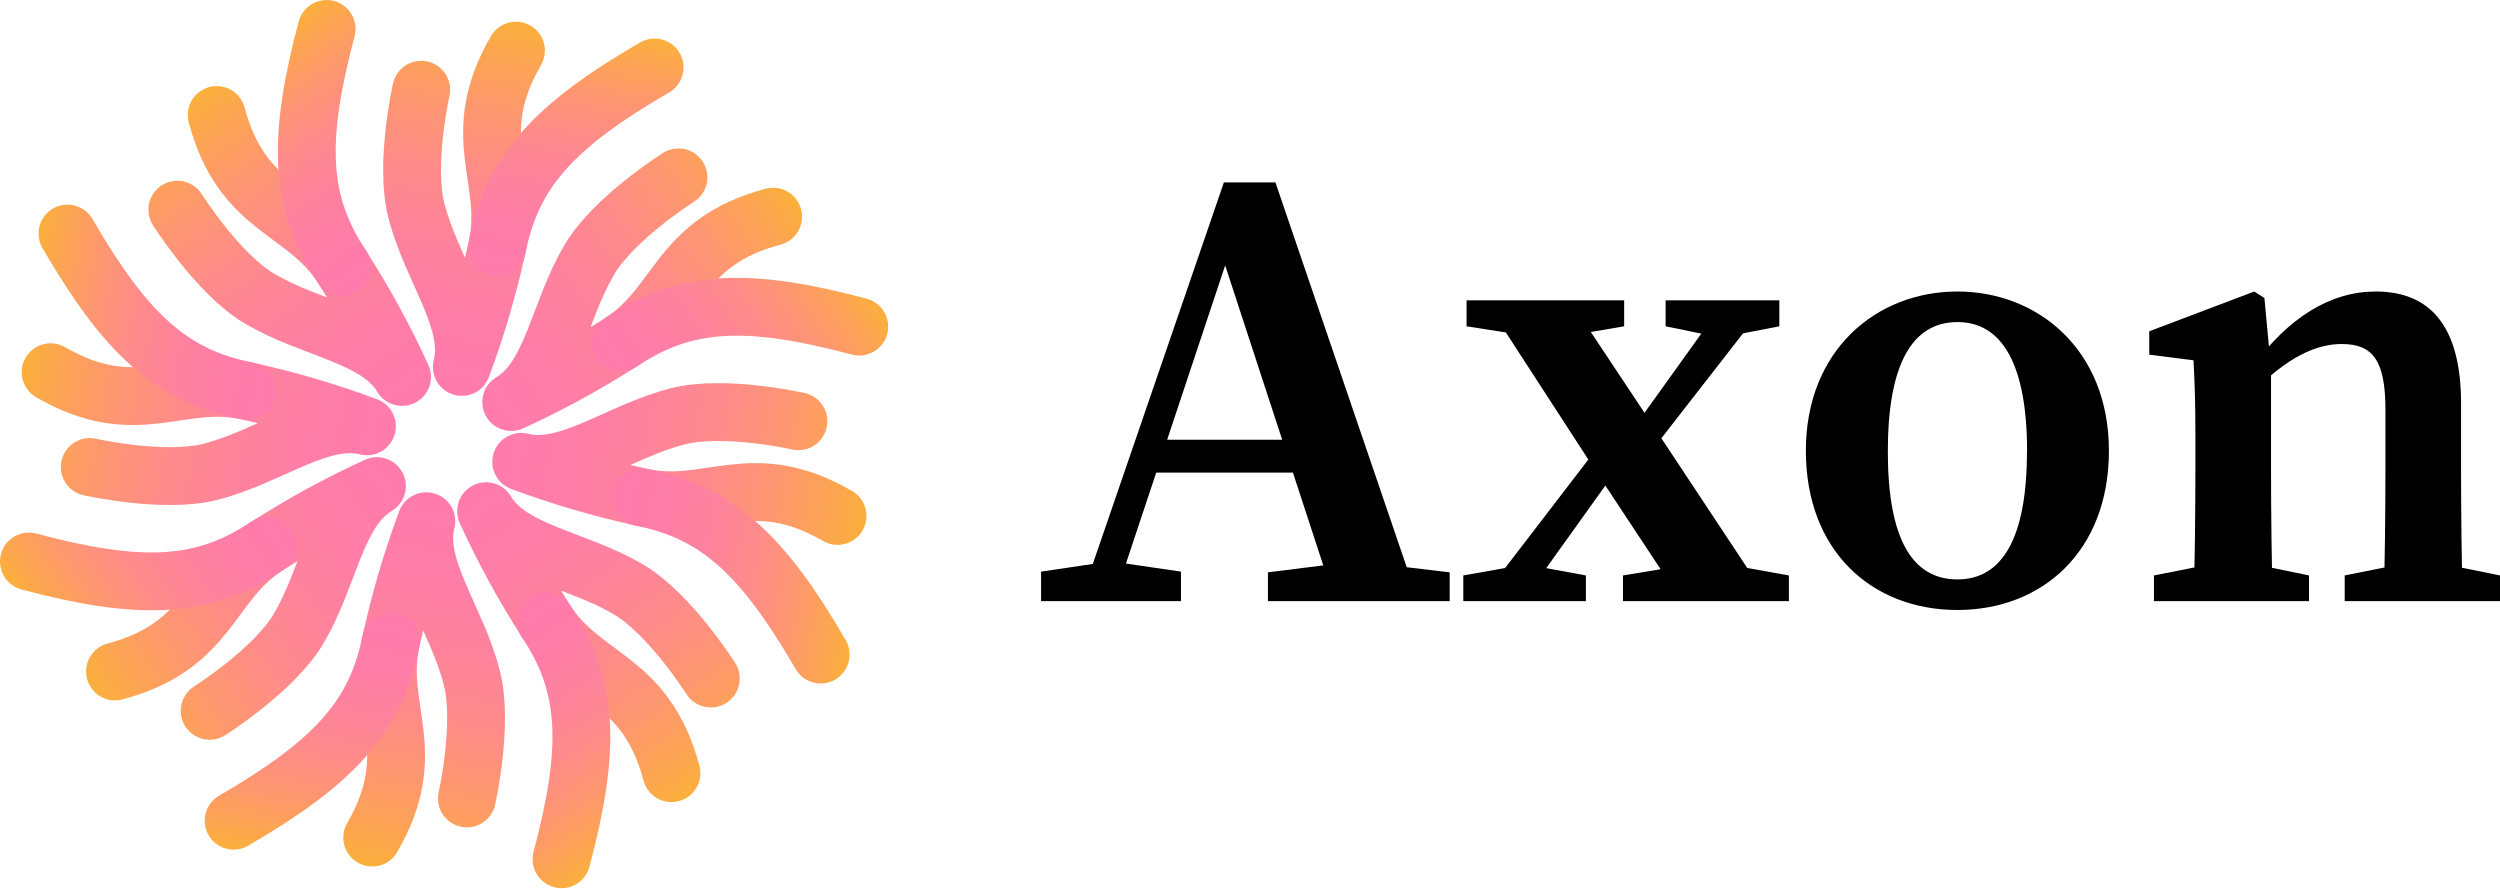
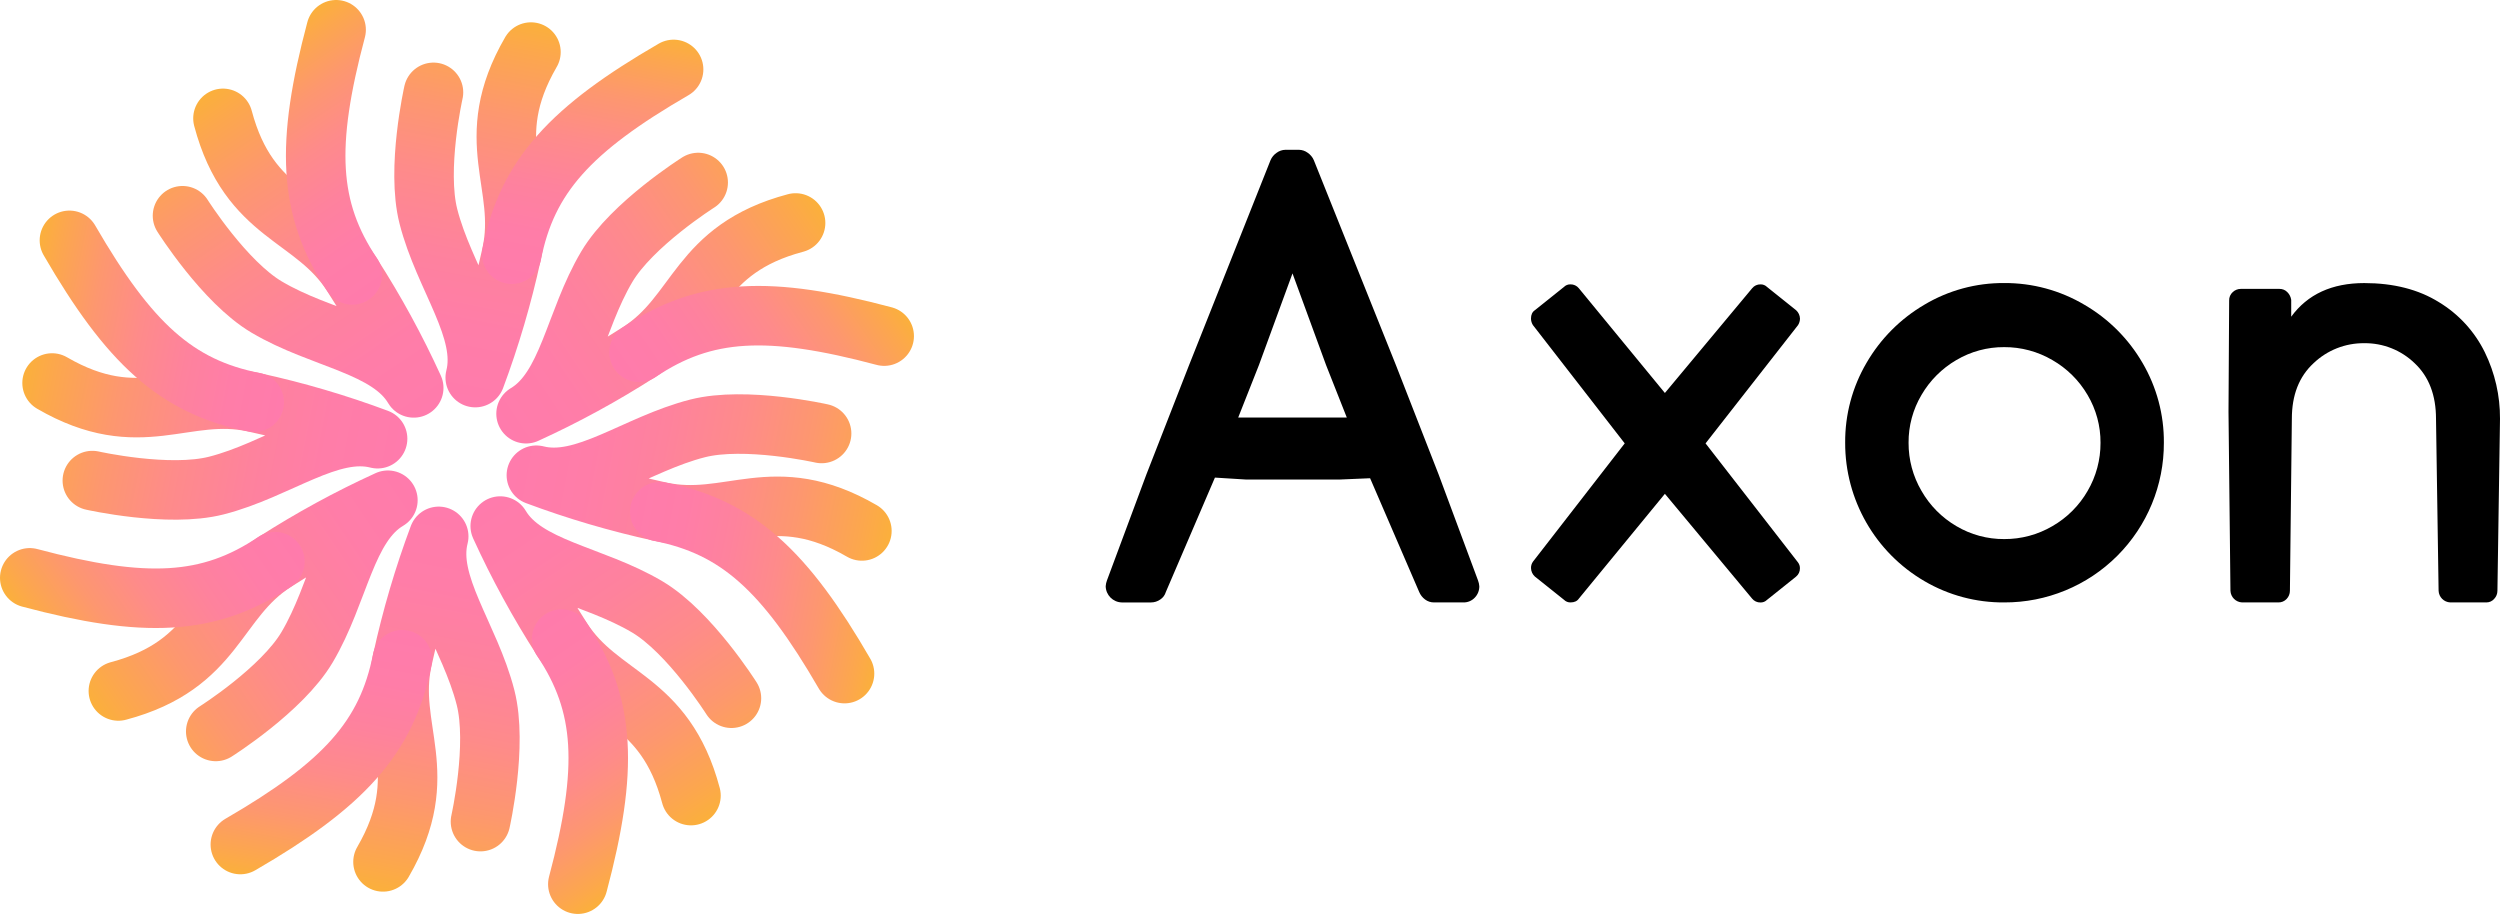
- <svg xmlns="http://www.w3.org/2000/svg" xmlns:xlink="http://www.w3.org/1999/xlink" viewBox="0 0 1729.09 614.28">
+ <svg xmlns="http://www.w3.org/2000/svg" xmlns:xlink="http://www.w3.org/1999/xlink" viewBox="0 0 1680.29 614.28">
  <defs>
    <style>.a,.b,.c,.d,.e,.f,.g,.h,.i,.j,.k,.l,.m,.n,.o,.p{fill:none;stroke-linecap:round;stroke-linejoin:round;stroke-width:40px;}.a{stroke:url(#a);}.b{stroke:url(#b);}.c{stroke:url(#c);}.d{stroke:url(#d);}.e{stroke:url(#e);}.f{stroke:url(#f);}.g{stroke:url(#g);}.h{stroke:url(#h);}.i{stroke:url(#i);}.j{stroke:url(#j);}.k{stroke:url(#k);}.l{stroke:url(#l);}.m{stroke:url(#m);}.n{stroke:url(#n);}.o{stroke:url(#o);}.p{stroke:url(#p);}</style>
    <linearGradient id="a" x1="280.84" y1="10.51" x2="280.84" y2="272.42" gradientTransform="matrix(0.83, -0.56, 0.56, 0.83, -119.18, 223.95)" gradientUnits="userSpaceOnUse">
      <stop offset="0" stop-color="#fbb03b" />
      <stop offset="0.08" stop-color="#fca74d" />
      <stop offset="0.25" stop-color="#fd976f" />
      <stop offset="0.43" stop-color="#fe8b8a" />
      <stop offset="0.62" stop-color="#fe829d" />
      <stop offset="0.8" stop-color="#ff7da8" />
      <stop offset="1" stop-color="#ff7bac" />
    </linearGradient>
    <linearGradient id="b" x1="358.65" y1="3.6" x2="358.65" y2="186.35" xlink:href="#a" />
    <linearGradient id="c" x1="280.84" y1="10.51" x2="280.84" y2="272.42" gradientTransform="matrix(0.98, 0.19, -0.19, 0.98, 64.51, -53.14)" xlink:href="#a" />
    <linearGradient id="d" x1="358.65" y1="3.6" x2="358.65" y2="186.35" gradientTransform="matrix(0.98, 0.19, -0.19, 0.98, 64.51, -53.14)" xlink:href="#a" />
    <linearGradient id="e" x1="280.84" y1="10.51" x2="280.84" y2="272.42" gradientTransform="matrix(0.56, 0.83, -0.83, 0.56, 390.33, -119.18)" xlink:href="#a" />
    <linearGradient id="f" x1="358.65" y1="3.6" x2="358.65" y2="186.35" gradientTransform="matrix(0.56, 0.83, -0.83, 0.56, 390.33, -119.18)" xlink:href="#a" />
    <linearGradient id="g" x1="280.84" y1="10.51" x2="280.84" y2="272.42" gradientTransform="matrix(-0.19, 0.98, -0.98, -0.19, 667.42, 64.51)" xlink:href="#a" />
    <linearGradient id="h" x1="358.65" y1="3.6" x2="358.65" y2="186.35" gradientTransform="matrix(-0.19, 0.98, -0.98, -0.19, 667.42, 64.51)" xlink:href="#a" />
    <linearGradient id="i" x1="280.84" y1="10.51" x2="280.84" y2="272.42" gradientTransform="matrix(-0.83, 0.56, -0.56, -0.83, 733.46, 390.33)" xlink:href="#a" />
    <linearGradient id="j" x1="358.65" y1="3.6" x2="358.65" y2="186.35" gradientTransform="matrix(-0.83, 0.56, -0.56, -0.83, 733.46, 390.33)" xlink:href="#a" />
    <linearGradient id="k" x1="280.84" y1="10.51" x2="280.84" y2="272.42" gradientTransform="matrix(-0.98, -0.19, 0.19, -0.98, 549.77, 667.42)" xlink:href="#a" />
    <linearGradient id="l" x1="358.65" y1="3.6" x2="358.65" y2="186.35" gradientTransform="matrix(-0.98, -0.19, 0.19, -0.98, 549.77, 667.42)" xlink:href="#a" />
    <linearGradient id="m" x1="280.84" y1="10.51" x2="280.84" y2="272.42" gradientTransform="matrix(-0.56, -0.83, 0.83, -0.56, 223.95, 733.46)" xlink:href="#a" />
    <linearGradient id="n" x1="358.65" y1="3.6" x2="358.65" y2="186.35" gradientTransform="matrix(-0.56, -0.83, 0.83, -0.56, 223.95, 733.46)" xlink:href="#a" />
    <linearGradient id="o" x1="280.84" y1="10.51" x2="280.84" y2="272.42" gradientTransform="matrix(0.19, -0.98, 0.98, 0.19, -53.14, 549.77)" xlink:href="#a" />
    <linearGradient id="p" x1="358.65" y1="3.6" x2="358.65" y2="186.35" gradientTransform="matrix(0.19, -0.98, 0.98, 0.19, -53.14, 549.77)" xlink:href="#a" />
    <symbol id="q" viewBox="0 0 614.28 614.28">
      <path class="a" d="M149.86,79.55c17.63,66.35,60.81,64.68,86.75,105.16a607.66,607.66,0,0,1,41.46,76c-16.87-28.47-62.06-32.5-98.88-54.36C150.73,189.49,122.66,145,122.66,145" />
      <path class="b" d="M225.91,20C205.36,97.11,207,140.5,236.8,184.77" />
      <path class="c" d="M356.86,35c-34.45,59.39-2.74,88.74-13,135.71a608.41,608.41,0,0,1-24.45,83.08c8.2-32.06-20.9-66.86-31.48-108.36-8.18-32.07,3.42-83.36,3.42-83.36" />
      <path class="d" d="M452.74,46.66c-69.05,40-98.58,71.83-108.81,124.21" />
      <path class="e" d="M534.73,149.86c-66.35,17.63-64.68,60.81-105.16,86.75a607.66,607.66,0,0,1-76,41.46C382,261.2,386,216,407.89,179.19c16.9-28.46,61.37-56.53,61.37-56.53" />
      <path class="f" d="M594.28,225.91C517.17,205.36,473.78,207,429.51,236.8" />
      <path class="g" d="M579.29,356.86c-59.39-34.45-88.74-2.74-135.71-13a608.41,608.41,0,0,1-83.08-24.45c32.05,8.2,66.86-20.9,108.36-31.48,32.07-8.18,83.36,3.42,83.36,3.42" />
      <path class="h" d="M567.62,452.74c-40-69.05-71.83-98.58-124.21-108.81" />
      <path class="i" d="M464.42,534.73c-17.63-66.35-60.81-64.68-86.75-105.16a607.66,607.66,0,0,1-41.46-76c16.87,28.46,62.06,32.5,98.88,54.36,28.46,16.9,56.53,61.37,56.53,61.37" />
      <path class="j" d="M388.37,594.28c20.55-77.11,18.92-120.5-10.89-164.77" />
      <path class="k" d="M257.42,579.29c34.45-59.39,2.74-88.74,13-135.71a608.41,608.41,0,0,1,24.45-83.08c-8.2,32.05,20.9,66.86,31.48,108.36,8.18,32.07-3.42,83.36-3.42,83.36" />
      <path class="l" d="M161.54,567.62c69.05-40,98.58-71.83,108.81-124.21" />
      <path class="m" d="M79.55,464.42c66.35-17.63,64.68-60.81,105.16-86.75a607.66,607.66,0,0,1,76-41.46c-28.47,16.87-32.5,62.06-54.36,98.88C189.49,463.55,145,491.62,145,491.62" />
      <path class="n" d="M20,388.37c77.11,20.55,120.5,18.92,164.77-10.89" />
      <path class="o" d="M35,257.42c59.39,34.45,88.74,2.74,135.71,13a608.41,608.41,0,0,1,83.08,24.45c-32.06-8.2-66.86,20.9-108.36,31.48C113.35,334.55,62.06,323,62.06,323" />
      <path class="p" d="M46.66,161.54c40,69.05,71.83,98.58,124.21,108.81" />
    </symbol>
  </defs>
  <use width="614.28" height="614.28" xlink:href="#q" />
-   <path d="M720.05,395.35l44.08-6.52h8.21l44.45,6.52v20.41H720.05Zm126.44-269.2h35.64l98.81,289.61H923.31L842.68,169.22l13.18-11.16L770.1,415.76H747Zm-48.76,178H915l8.39,22.7H790.62Zm79.21,91.7,51.88-6.52h19l54.83,6.52v19.93H876.94Z" transform="translate(0 0)" />
-   <path d="M1061.12,391.41l35.74,6.59v17.76h-84.78V398l37.21-6.59Zm-1.45-158.65-45.34-7.07V207.74h109v17.95l-41.6,7.07Zm-36.25,183,92-119.91,16.37,10-78.71,109.92Zm62.33-208,56.15,84.53,81.76,123.49h-60.55l-58.88-89.19L1027.1,207.74Zm137.54,0-89.42,114.87-15-11.3,74.31-103.57Zm-34.12,181.57,48.11,8.69v17.76H1122.52V398l52.58-8.69Zm-4.64-157L1152,225.69V207.74h78.65v17.95l-34.42,6.63Z" transform="translate(0 0)" />
-   <path d="M1249,311.74c0-69.41,48.62-110.12,104.8-110.12,55.64,0,104.8,40.23,104.8,110.12s-46.45,110.15-104.8,110.15C1294.71,421.89,1249,381.16,1249,311.74Zm153,.48c0-60-17.22-89.46-48.16-89.46-31.49,0-48.15,29.49-48.15,89.46,0,60.14,16.66,88.52,48.15,88.52C1384.7,400.74,1401.92,372.36,1401.92,312.22Z" transform="translate(0 0)" />
-   <path d="M1517.11,415.76c.87-19.55,1.31-64.3,1.31-91.24V301.71c0-23.9-.44-35.14-1.31-52.52l-30.61-3.91V229.12l72.65-27.5,7,4.5,4.58,49.28v69.12c0,26.94.43,71.69,1.3,91.24ZM1597,398v17.76H1489.75V398l44-8.69h21.13Zm105.15-118.88v45.4c0,27.81.43,71.69,1.3,91.24h-54.9c.87-19.55,1.3-63.43,1.3-91.24V283.4c0-34-8.67-45.47-30.28-45.47-18.53,0-37.94,10.13-58.88,30.94h-12V245h25.82L1557,255.06c25.52-35.82,55.18-53.44,86.18-53.44C1680.68,201.62,1702.16,225.44,1702.16,279.12Zm-16,110.19,43,8.69v17.76H1621.67V398l43.48-8.69Z" transform="translate(0 0)" />
+   <path d="M993.4,390.12a13.85,13.85,0,0,1,.87,3.91,10.79,10.79,0,0,1-3,7.61,10.22,10.22,0,0,1-7.82,3.26H963.86a9.81,9.81,0,0,1-6.08-2,12.08,12.08,0,0,1-3.91-5l-33-76.47-20.42.87h-63L816.57,321l-33,76.91a9,9,0,0,1-3.69,5,10.81,10.81,0,0,1-6.3,2H754A11.12,11.12,0,0,1,743.15,394a13.75,13.75,0,0,1,.86-3.91l26.51-71.25,28.67-73.43,54.75-137.73a11.47,11.47,0,0,1,4.13-5,10.1,10.1,0,0,1,5.86-2h9.12a10.15,10.15,0,0,1,5.87,2,11.54,11.54,0,0,1,4.13,5l55.18,137.73,28.67,73.43ZM891.3,245.44l-22.59-61.69-22.59,61.69-13.91,35.2h73Z" transform="translate(0 0)" />
+   <path d="M1031.63,387.52a7.89,7.89,0,0,1-2.61-5.65,7.06,7.06,0,0,1,1.3-4.35L1092,298l-61.7-79.5a8.39,8.39,0,0,1-1.3-4.35q0-3.91,2.61-5.65l19.55-15.64a5.92,5.92,0,0,1,4.34-1.74,7,7,0,0,1,5.65,2.61L1119,264.13l58.65-70.39a7,7,0,0,1,5.65-2.61,6,6,0,0,1,4.35,1.74l19.55,15.64a7.93,7.93,0,0,1,2.6,5.65,8.39,8.39,0,0,1-1.3,4.35L1146.33,298,1208.46,378a6.34,6.34,0,0,1,1.3,3.91,7,7,0,0,1-2.6,5.65l-19.55,15.64a5.92,5.92,0,0,1-4.35,1.74,7,7,0,0,1-5.65-2.61L1119,331.9l-57.79,70.39q-1.74,2.61-5.65,2.61a5.88,5.88,0,0,1-4.34-1.74Z" transform="translate(0 0)" />
+   <path d="M1400.93,204.82a107.79,107.79,0,0,1,39.1,39.1,104.52,104.52,0,0,1,14.34,53.66A106.93,106.93,0,0,1,1347.05,404.9a104.43,104.43,0,0,1-53.65-14.34,107.33,107.33,0,0,1-53.23-93,104.52,104.52,0,0,1,14.34-53.66,108.29,108.29,0,0,1,38.89-39.1,103.29,103.29,0,0,1,53.65-14.56A104.49,104.49,0,0,1,1400.93,204.82Zm-86,37.15a65.06,65.06,0,0,0-23.46,23.46,62.24,62.24,0,0,0-8.69,32.15,63.36,63.36,0,0,0,8.69,32.37,64.51,64.51,0,0,0,23.46,23.68,62.24,62.24,0,0,0,32.15,8.69,63.36,63.36,0,0,0,32.37-8.69A64.12,64.12,0,0,0,1403.1,330a63.46,63.46,0,0,0,8.69-32.37,62.33,62.33,0,0,0-8.69-32.15A64.66,64.66,0,0,0,1379.42,242a63.46,63.46,0,0,0-32.37-8.69A62.33,62.33,0,0,0,1314.9,242Z" transform="translate(0 0)" />
+   <path d="M1678.56,397.08a7.84,7.84,0,0,1-2.18,5.43,6.82,6.82,0,0,1-5.21,2.39h-24.33a8.19,8.19,0,0,1-7.82-7.82l-1.74-115.58q0-23.88-14.34-37.36a47.84,47.84,0,0,0-33.89-13.47,48.59,48.59,0,0,0-34.1,13.47q-14.57,13.47-14.56,37.36l-1.3,115.58a7.88,7.88,0,0,1-2.17,5.43,7.32,7.32,0,0,1-5.65,2.39h-24.33a8.19,8.19,0,0,1-7.82-7.82l-1.31-120.35.44-74.73a7.26,7.26,0,0,1,2.39-5.65,7.84,7.84,0,0,1,5.43-2.18h26.07a7.12,7.12,0,0,1,5.21,2.18,9.06,9.06,0,0,1,2.61,5.21v11.3q16.5-22.59,49.09-22.6,29.55,0,50.18,12.82a81.17,81.17,0,0,1,30.85,33.67,100.42,100.42,0,0,1,10.21,44.75Z" transform="translate(0 0)" />
</svg>
